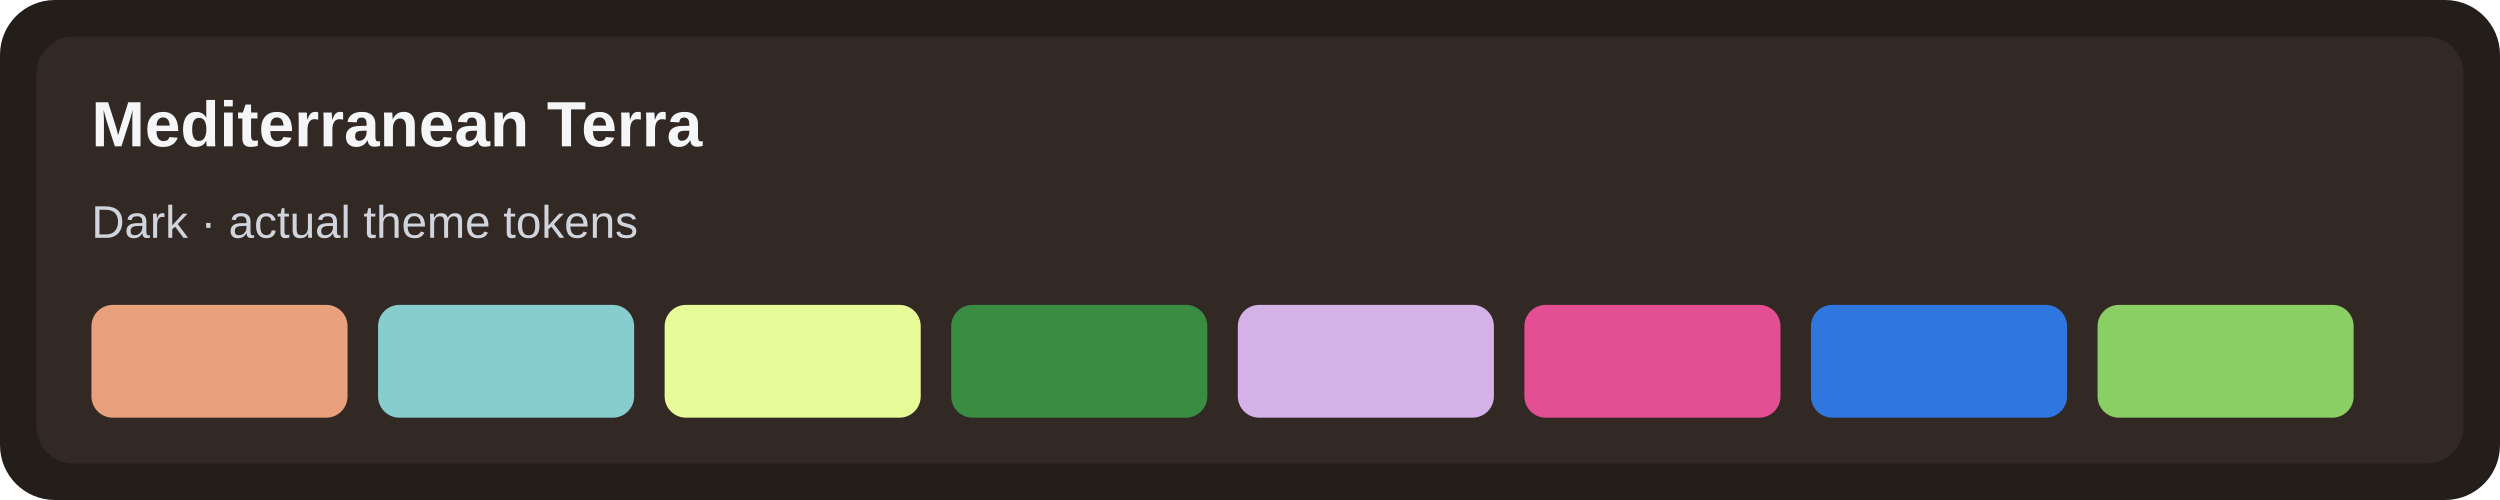
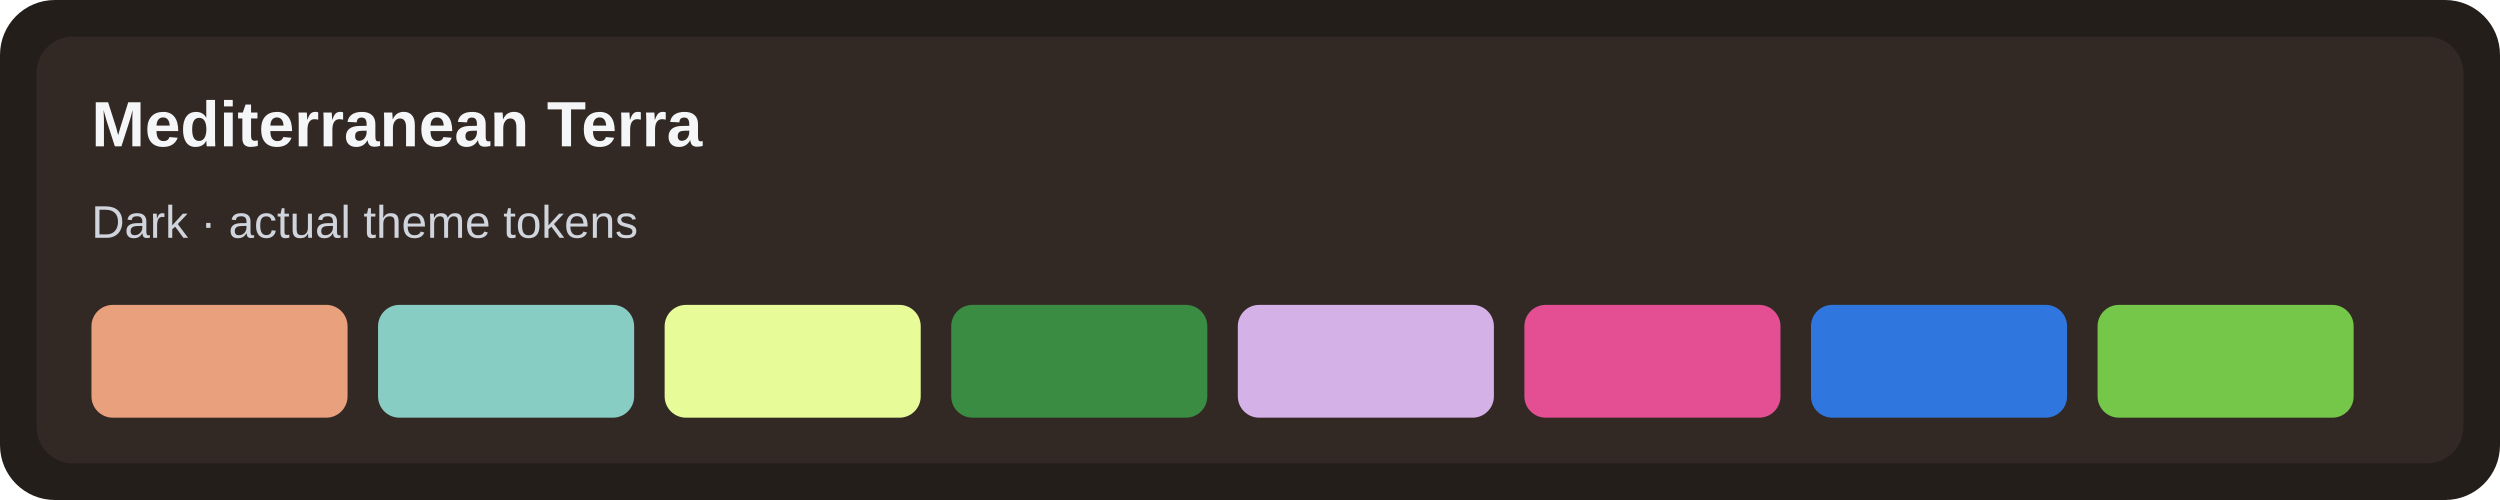
<svg xmlns="http://www.w3.org/2000/svg" width="820" height="164" viewBox="0 0 820 164">
  <rect width="820" height="164" rx="18" fill="#241E1B" />
  <rect x="12" y="12" width="796" height="140" rx="12" fill="#322824" />
  <text x="30" y="48" fill="#F4F6F8" font-family="Segoe UI,Arial,sans-serif" font-size="21" font-weight="650">Mediterranean Terra</text>
  <text x="30" y="78" fill="#D0D4DC" font-family="Segoe UI,Arial,sans-serif" font-size="15">Dark · actual theme tokens</text>
  <rect x="30" y="100" width="84" height="37" rx="7" fill="#E8A17C" />
-   <rect x="124" y="100" width="84" height="37" rx="7" fill="#88CDCD" />
+   <rect x="124" y="100" width="84" height="37" rx="7" fill="#88CDC3" />
  <rect x="218" y="100" width="84" height="37" rx="7" fill="#E7FB98" />
  <rect x="312" y="100" width="84" height="37" rx="7" fill="#3B8C43" />
  <rect x="406" y="100" width="84" height="37" rx="7" fill="#D4B1E7" />
  <rect x="500" y="100" width="84" height="37" rx="7" fill="#E34F92" />
  <rect x="594" y="100" width="84" height="37" rx="7" fill="#3076DF" />
-   <rect x="688" y="100" width="84" height="37" rx="7" fill="#89CF63" />
+   <rect x="688" y="100" width="84" height="37" rx="7" fill="#74C748" />
</svg>
